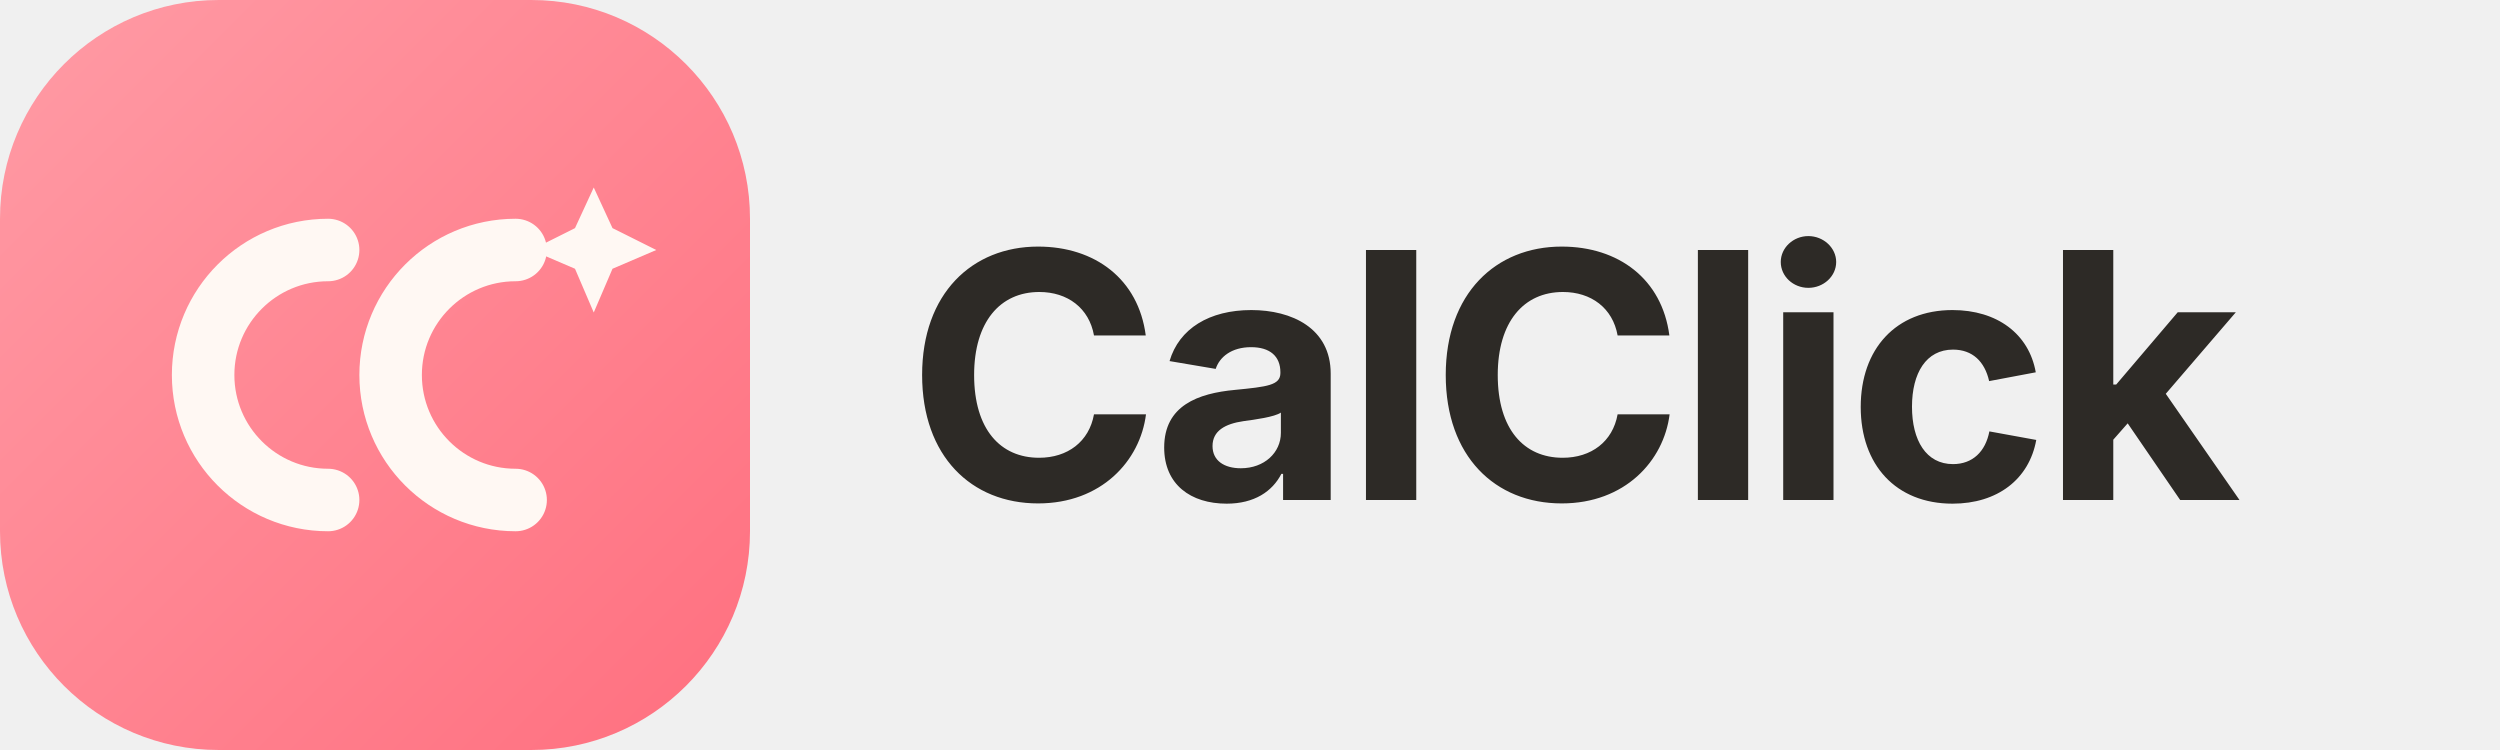
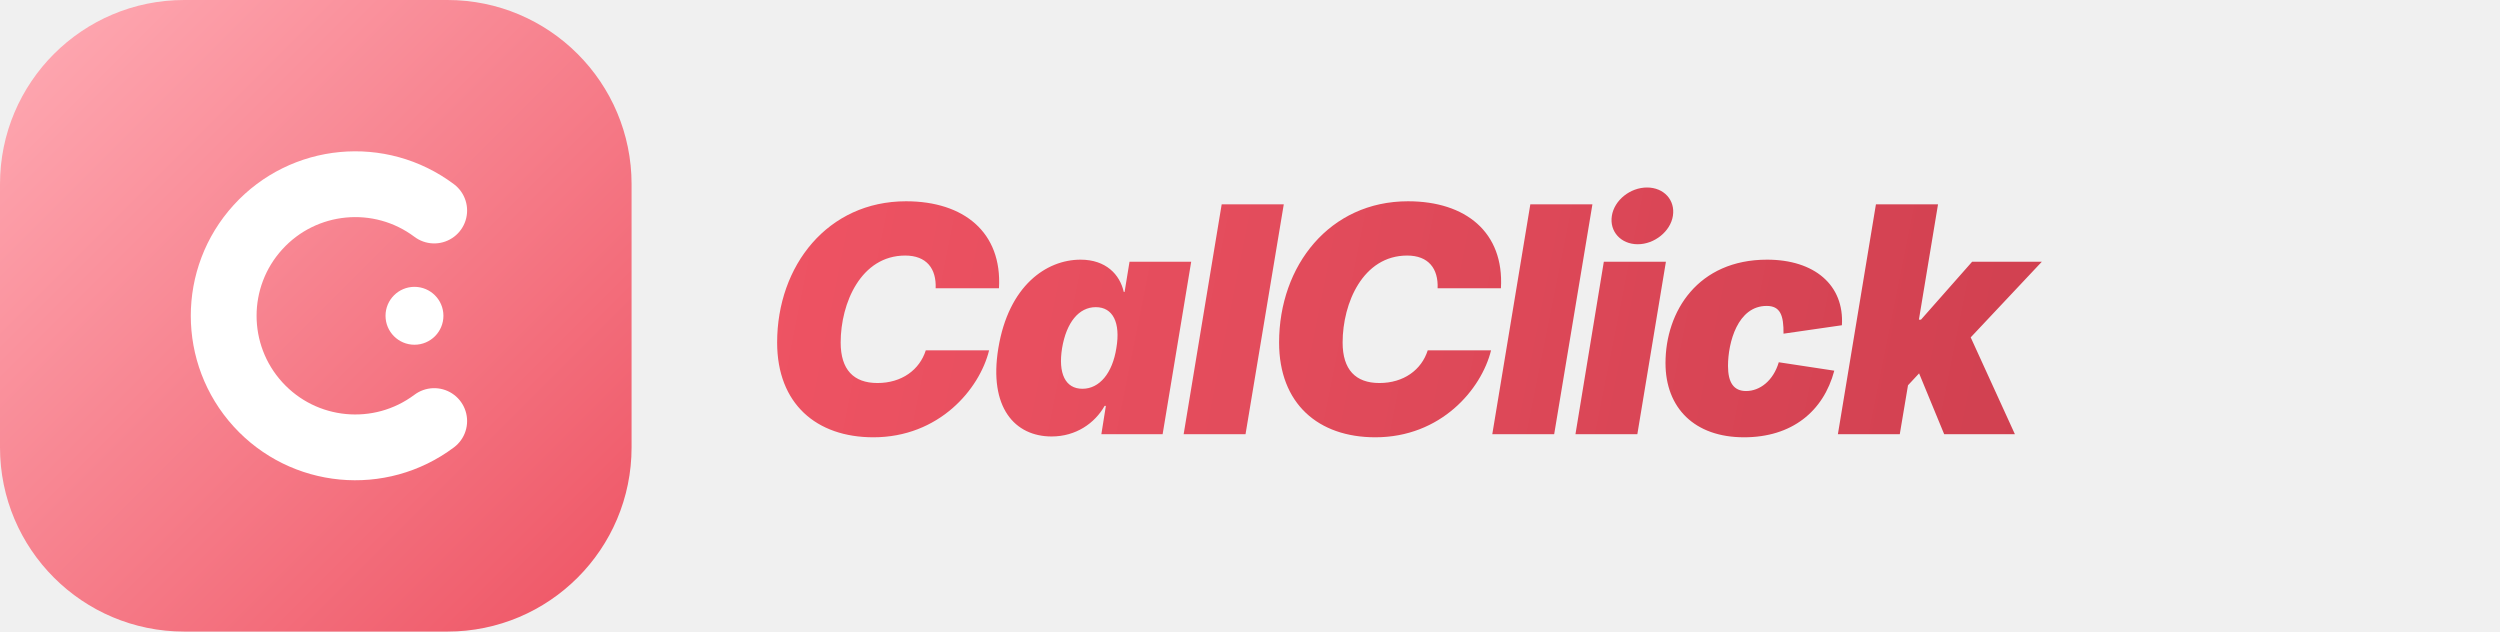
- <svg xmlns="http://www.w3.org/2000/svg" viewBox="0 0 160 48" fill="none">
+ <svg xmlns="http://www.w3.org/2000/svg" viewBox="0 0 190 48" fill="none">
  <defs>
    <linearGradient id="lm-grad" x1="0" y1="0" x2="48" y2="48" gradientUnits="userSpaceOnUse">
-       <stop offset="0" stop-color="#FF9BA5" />
-       <stop offset="1" stop-color="#FF6F7F" />
+       <stop offset="0" stop-color="#FFACB5" />
+       <stop offset="1" stop-color="#EE5363" />
+     </linearGradient>
+     <linearGradient id="lm-text" x1="60" y1="14" x2="180" y2="38" gradientUnits="userSpaceOnUse">
+       <stop offset="0" stop-color="#EE5363" />
+       <stop offset="1" stop-color="#C93B4B" />
    </linearGradient>
  </defs>
  <rect width="48" height="48" rx="14" fill="url(#lm-grad)" />
-   <path d="M21 16a8 8 0 1 0 0 16" stroke="#FFF8F3" stroke-width="4" stroke-linecap="round" fill="none" />
-   <path d="M33 16a8 8 0 1 0 0 16" stroke="#FFF8F3" stroke-width="4" stroke-linecap="round" fill="none" />
-   <path d="M38 12l1.2 2.6L42 16l-2.8 1.2L38 20l-1.2-2.8L34 16l2.8-1.4z" fill="#FFF8F3" />
-   <text x="58" y="32" font-family="Pretendard, system-ui, -apple-system, sans-serif" font-weight="700" font-size="22" fill="#2D2A26" letter-spacing="-0.5">CalClick</text>
+   <path d="M33 16a10 10 0 1 0 0 16" stroke="#FFFFFF" stroke-width="5" stroke-linecap="round" fill="none" />
+   <circle cx="31.5" cy="24" r="2.2" fill="#FFFFFF" />
+   <text x="58" y="33" font-family="Pretendard Variable, Pretendard, system-ui, -apple-system, sans-serif" font-weight="900" font-style="italic" font-size="24" fill="url(#lm-text)" letter-spacing="-0.8">CalClick</text>
</svg>
